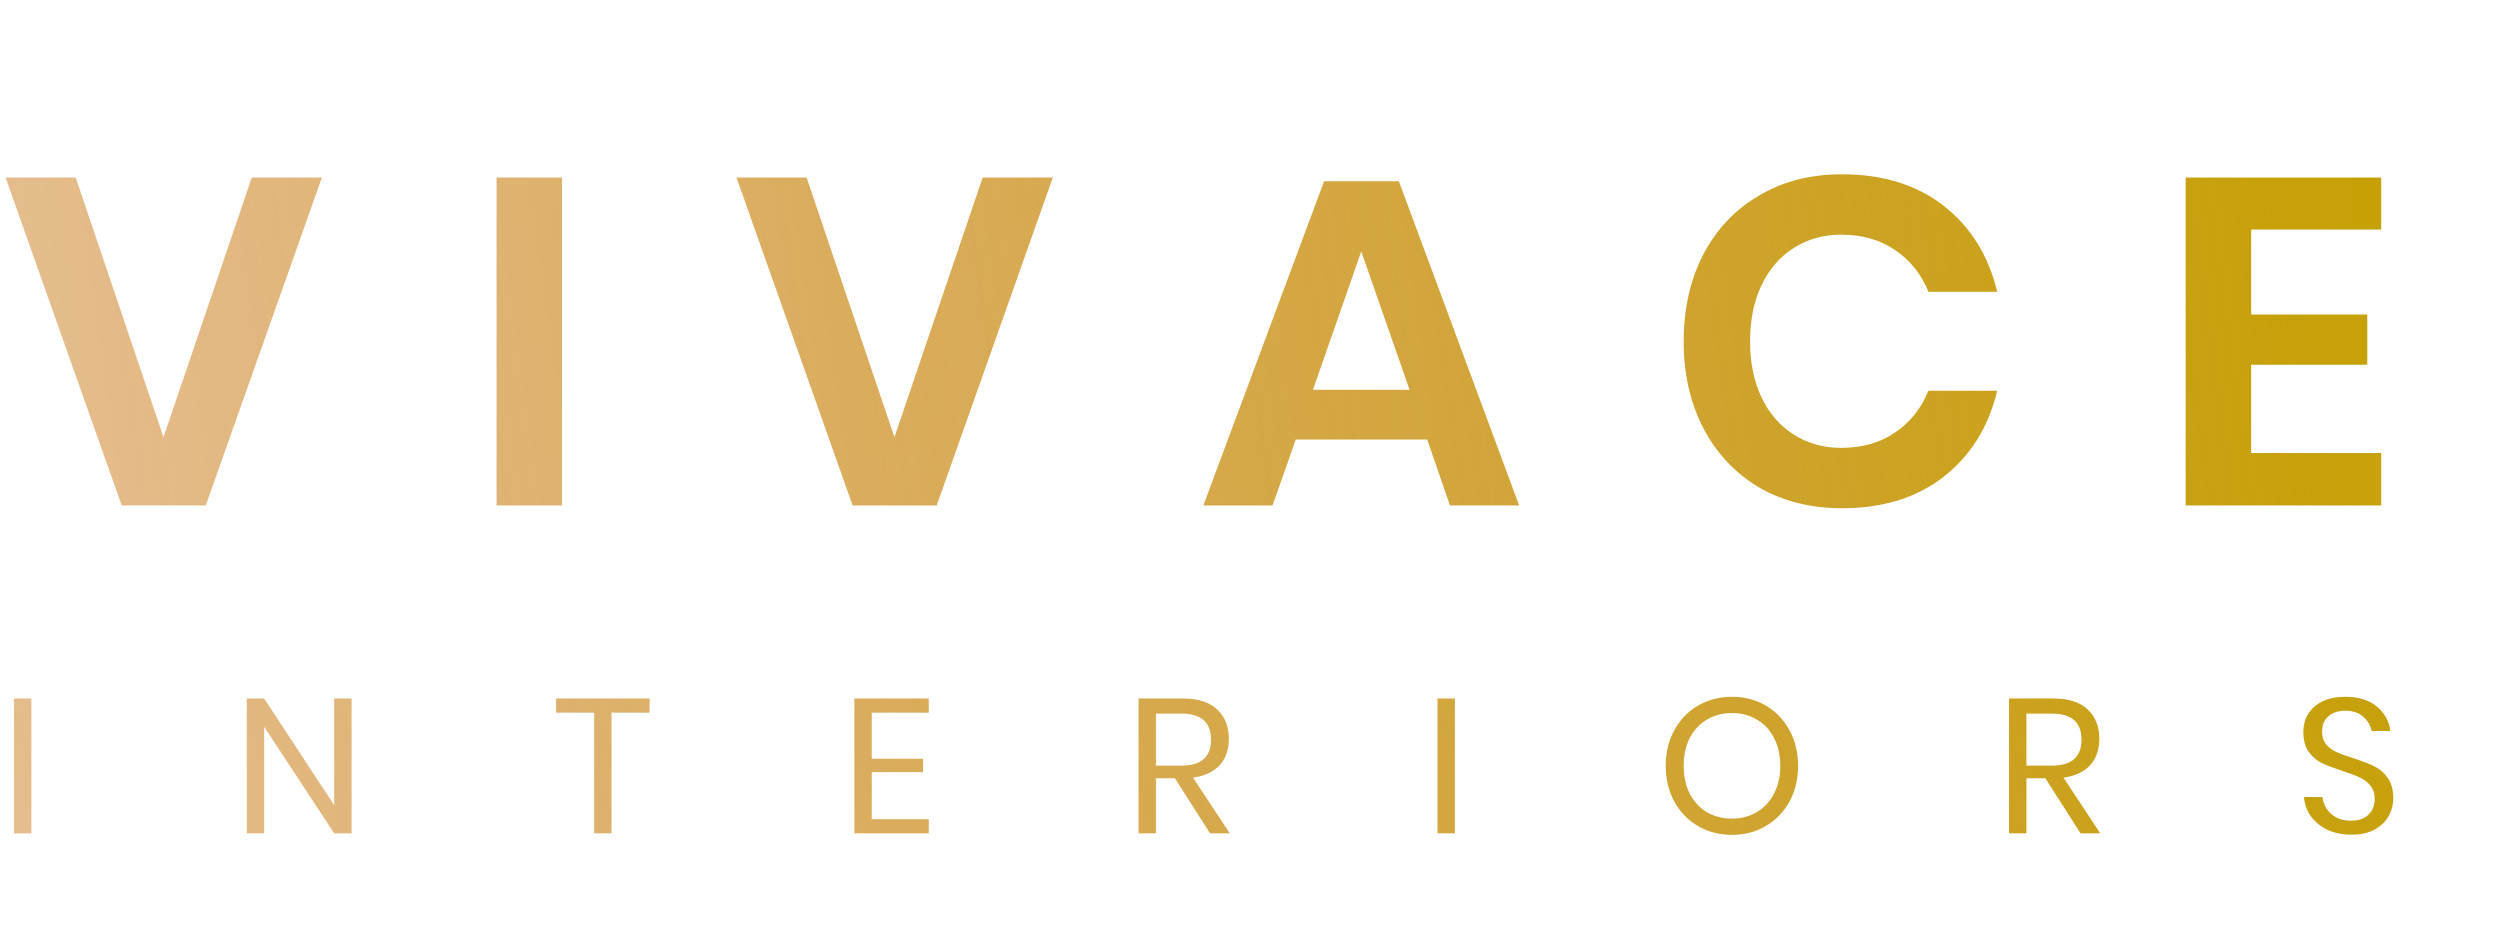
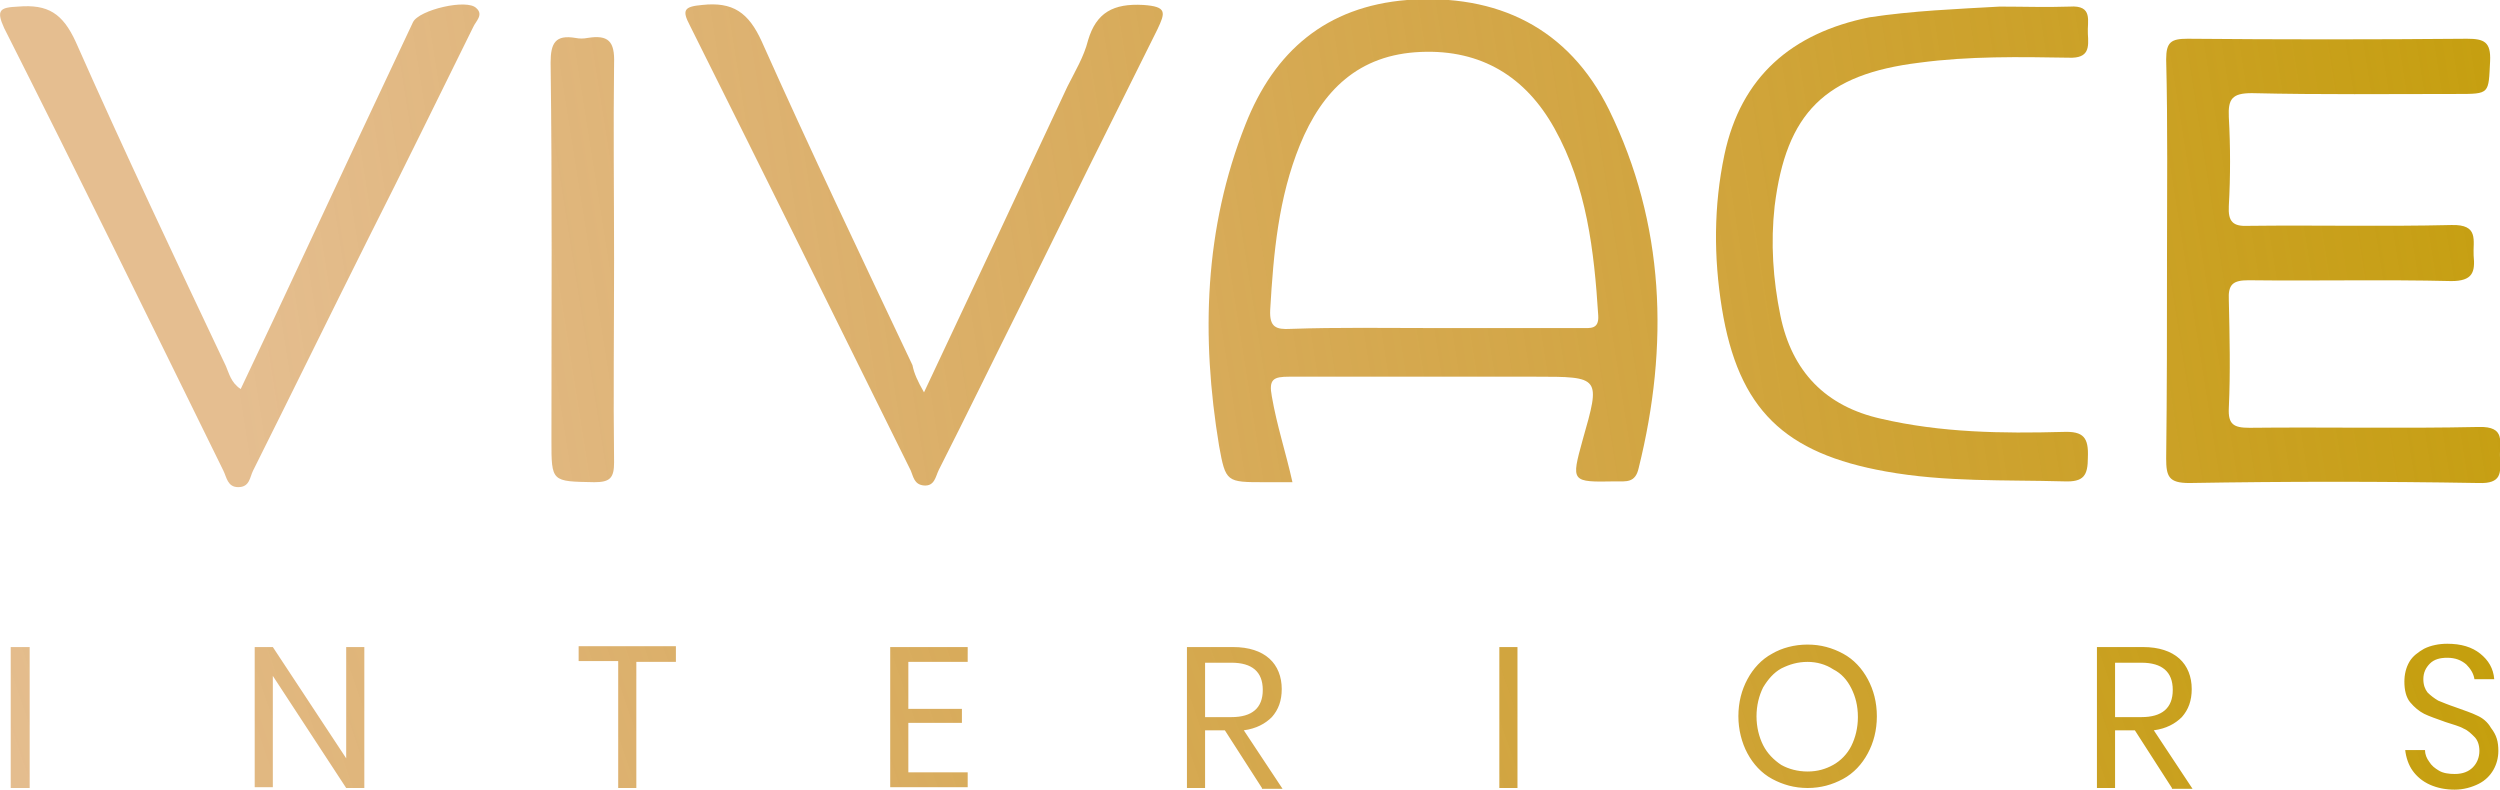
- <svg xmlns="http://www.w3.org/2000/svg" width="183" height="68" viewBox="0 0 183 68" fill="none">
-   <path d="M5.542 12.996L11.968 32.002L18.428 12.996H23.562L15.062 37H8.908L0.408 12.996H5.542ZM41.143 12.996V37H36.349V12.996H41.143ZM59.045 12.996L65.472 32.002L71.931 12.996H77.066L68.566 37H62.411L53.911 12.996H59.045ZM104.472 32.172H94.85L93.15 37H88.084L96.924 13.268H102.398L111.204 37H106.138L104.472 32.172ZM103.18 28.534L99.644 18.402L96.108 28.534H103.18ZM134.838 12.758C137.83 12.758 140.312 13.529 142.284 15.07C144.256 16.611 145.559 18.708 146.194 21.36H141.162C140.64 20.068 139.824 19.048 138.714 18.3C137.626 17.552 136.311 17.178 134.77 17.178C133.5 17.178 132.356 17.495 131.336 18.13C130.316 18.765 129.522 19.671 128.956 20.85C128.389 22.029 128.106 23.411 128.106 24.998C128.106 26.562 128.389 27.933 128.956 29.112C129.522 30.291 130.316 31.197 131.336 31.832C132.356 32.467 133.5 32.784 134.77 32.784C136.311 32.784 137.626 32.41 138.714 31.662C139.824 30.914 140.64 29.894 141.162 28.602H146.194C145.559 31.254 144.256 33.351 142.284 34.892C140.312 36.433 137.83 37.204 134.838 37.204C132.548 37.204 130.52 36.694 128.752 35.674C127.006 34.631 125.646 33.181 124.672 31.322C123.72 29.463 123.244 27.355 123.244 24.998C123.244 22.618 123.72 20.499 124.672 18.64C125.646 16.781 127.006 15.342 128.752 14.322C130.497 13.279 132.526 12.758 134.838 12.758ZM164.784 16.804V23.026H173.284V26.698H164.784V33.158H174.304V37H159.99V12.996H174.304V16.804H164.784Z" fill="url(#paint0_linear_64_3)" />
-   <path d="M2.296 51.13V61H1.022V51.13H2.296ZM25.736 61H24.462L19.338 53.202V61H18.064V51.13H19.338L24.462 58.942V51.13H25.736V61ZM47.553 51.13V52.166H44.767V61H43.493V52.166H40.707V51.13H47.553ZM63.813 52.166V55.54H67.565V56.52H63.813V59.964H67.985V61H62.539V51.13H67.985V52.166H63.813ZM88.578 61L86.001 56.968H84.615V61H83.341V51.13H86.59C87.71 51.13 88.549 51.401 89.109 51.942C89.669 52.474 89.95 53.183 89.95 54.07C89.95 54.873 89.725 55.521 89.278 56.016C88.829 56.501 88.181 56.805 87.332 56.926L90.019 61H88.578ZM84.615 56.044H86.478C87.924 56.044 88.647 55.409 88.647 54.14C88.647 52.871 87.924 52.236 86.478 52.236H84.615V56.044ZM106.498 51.13V61H105.224V51.13H106.498ZM126.788 51.004C127.702 51.004 128.524 51.219 129.252 51.648C129.989 52.077 130.568 52.679 130.988 53.454C131.408 54.219 131.618 55.087 131.618 56.058C131.618 57.029 131.408 57.901 130.988 58.676C130.568 59.441 129.989 60.039 129.252 60.468C128.524 60.897 127.702 61.112 126.788 61.112C125.873 61.112 125.042 60.897 124.296 60.468C123.558 60.039 122.98 59.441 122.56 58.676C122.14 57.901 121.93 57.029 121.93 56.058C121.93 55.087 122.14 54.219 122.56 53.454C122.98 52.679 123.558 52.077 124.296 51.648C125.042 51.219 125.873 51.004 126.788 51.004ZM126.788 52.194C126.106 52.194 125.495 52.353 124.954 52.67C124.422 52.978 124.002 53.426 123.694 54.014C123.395 54.593 123.246 55.274 123.246 56.058C123.246 56.833 123.395 57.514 123.694 58.102C124.002 58.69 124.422 59.143 124.954 59.46C125.495 59.768 126.106 59.922 126.788 59.922C127.46 59.922 128.062 59.763 128.594 59.446C129.135 59.129 129.555 58.681 129.854 58.102C130.162 57.514 130.316 56.833 130.316 56.058C130.316 55.274 130.162 54.593 129.854 54.014C129.555 53.426 129.135 52.978 128.594 52.67C128.062 52.353 127.46 52.194 126.788 52.194ZM152.296 61L149.72 56.968H148.334V61H147.06V51.13H150.308C151.428 51.13 152.268 51.401 152.828 51.942C153.388 52.474 153.668 53.183 153.668 54.07C153.668 54.873 153.444 55.521 152.996 56.016C152.548 56.501 151.899 56.805 151.05 56.926L153.738 61H152.296ZM148.334 56.044H150.196C151.643 56.044 152.366 55.409 152.366 54.14C152.366 52.871 151.643 52.236 150.196 52.236H148.334V56.044ZM175.186 58.438C175.186 58.905 175.074 59.339 174.85 59.74C174.626 60.141 174.285 60.468 173.828 60.72C173.371 60.972 172.806 61.098 172.134 61.098C171.481 61.098 170.897 60.981 170.384 60.748C169.88 60.505 169.474 60.179 169.166 59.768C168.867 59.348 168.695 58.872 168.648 58.34H170.006C170.034 58.62 170.127 58.895 170.286 59.166C170.454 59.427 170.687 59.647 170.986 59.824C171.294 59.992 171.663 60.076 172.092 60.076C172.652 60.076 173.081 59.927 173.38 59.628C173.679 59.329 173.828 58.947 173.828 58.48C173.828 58.079 173.721 57.752 173.506 57.5C173.301 57.248 173.044 57.052 172.736 56.912C172.428 56.763 172.008 56.604 171.476 56.436C170.851 56.231 170.347 56.039 169.964 55.862C169.591 55.675 169.269 55.4 168.998 55.036C168.737 54.672 168.606 54.191 168.606 53.594C168.606 53.081 168.727 52.628 168.97 52.236C169.222 51.844 169.577 51.541 170.034 51.326C170.501 51.111 171.047 51.004 171.672 51.004C172.643 51.004 173.413 51.242 173.982 51.718C174.551 52.185 174.883 52.782 174.976 53.51H173.604C173.529 53.118 173.329 52.773 173.002 52.474C172.675 52.175 172.232 52.026 171.672 52.026C171.159 52.026 170.748 52.161 170.44 52.432C170.132 52.693 169.978 53.067 169.978 53.552C169.978 53.935 170.076 54.247 170.272 54.49C170.477 54.723 170.729 54.91 171.028 55.05C171.327 55.181 171.737 55.33 172.26 55.498C172.895 55.703 173.403 55.899 173.786 56.086C174.178 56.273 174.509 56.557 174.78 56.94C175.051 57.313 175.186 57.813 175.186 58.438Z" fill="url(#paint1_linear_64_3)" />
-   <defs>
-     <linearGradient id="paint0_linear_64_3" x1="176" y1="-3.8434e-05" x2="-1.878" y2="25.308" gradientUnits="userSpaceOnUse">
-       <stop stop-color="#C5A102" />
-       <stop offset="1" stop-color="#C56B02" stop-opacity="0.44" />
-     </linearGradient>
-     <linearGradient id="paint1_linear_64_3" x1="183" y1="46" x2="14.161" y2="103.903" gradientUnits="userSpaceOnUse">
-       <stop stop-color="#C5A102" />
-       <stop offset="1" stop-color="#C56B02" stop-opacity="0.44" />
-     </linearGradient>
-   </defs>
+ <svg xmlns="http://www.w3.org/2000/svg" version="1.1" id="Layer_1" x="0px" y="0px" viewBox="0 0 303.3 95.8" style="enable-background:new 0 0 303.3 95.8;" xml:space="preserve">
+   <style type="text/css">
+ 	.st0{fill:url(#SVGID_1_);}
+ 	.st1{fill:url(#SVGID_00000004545838015542326080000013982132946789812412_);}
+ 	.st2{fill:url(#SVGID_00000129917900499383563560000008030517351500090267_);}
+ 	.st3{fill:url(#SVGID_00000177446616138927051570000012719862942428904361_);}
+ 	.st4{fill:url(#SVGID_00000091002173607217545470000008411861944765165972_);}
+ 	.st5{fill:url(#SVGID_00000139256533069182811750000009468920510518904709_);}
+ 	.st6{fill:url(#SVGID_00000172436113918209716600000009755333399225937284_);}
+ </style>
+   <g>
+     <g>
+       <linearGradient id="SVGID_1_" gradientUnits="userSpaceOnUse" x1="328.808" y1="6.312" x2="29.394" y2="53.726">
+         <stop offset="0" style="stop-color:#C39F05" />
+         <stop offset="1" style="stop-color:#C36B02;stop-opacity:0.44" />
+       </linearGradient>
+       <path class="st0" d="M156.8,58.5c-1.2,0-2.3,0-3.4,0c-4.6,0-4.7,0-5.5-4.4c-2.2-13.3-1.8-26.4,3.2-39c3.5-8.9,9.8-14.3,19.6-15.1    c11-0.8,19.6,3.4,24.5,13.3c6.8,13.9,7.3,28.6,3.6,43.5c-0.4,1.8-1.5,1.6-2.8,1.6c-5.4,0.1-5.4,0.1-4-5c2.2-7.7,2.2-7.7-5.8-7.7    c-9.9,0-19.9,0-29.8,0c-1.9,0-2.5,0.3-2.1,2.4C154.9,51.6,156,54.9,156.8,58.5z M173.7,39.8c6,0,12.1,0,18.1,0    c1.1,0,2.2,0.2,2.1-1.5c-0.5-7.9-1.4-15.7-5.3-22.7c-3.5-6.3-8.9-9.6-16.2-9.3c-7.6,0.3-12,4.7-14.7,11.3    c-2.6,6.4-3.2,13.1-3.6,20c-0.1,2.1,0.7,2.4,2.5,2.3C162.2,39.7,168,39.8,173.7,39.8z" />
+       <linearGradient id="SVGID_00000109013213890953873890000006468216517136002451_" gradientUnits="userSpaceOnUse" x1="331.595" y1="23.909" x2="32.181" y2="71.324">
+         <stop offset="0" style="stop-color:#C39F05" />
+         <stop offset="1" style="stop-color:#C36B02;stop-opacity:0.44" />
+       </linearGradient>
+       <path style="fill:url(#SVGID_00000109013213890953873890000006468216517136002451_);" d="M262.9,31.4c0-8.1,0.1-16.2-0.1-24.2    c0-2.1,0.6-2.5,2.6-2.5c11.3,0.1,22.6,0.1,33.9,0c2.1,0,2.9,0.4,2.8,2.7c-0.2,4,0,4-4,4c-8.3,0-16.6,0.1-24.9-0.1    c-2.4,0-2.9,0.7-2.8,2.9c0.2,3.6,0.2,7.2,0,10.8c-0.1,1.9,0.5,2.5,2.4,2.4c8.2-0.1,16.4,0.1,24.6-0.1c3.4-0.1,2.6,1.9,2.7,3.7    c0.2,2-0.1,3.1-2.7,3.1c-8.2-0.2-16.4,0-24.6-0.1c-1.9,0-2.5,0.5-2.4,2.4c0.1,4.4,0.2,8.8,0,13.1c-0.1,2,0.6,2.4,2.5,2.4    c9.3-0.1,18.5,0.1,27.8-0.1c3.4-0.1,2.5,1.9,2.6,3.7c0.1,1.9,0.2,3.2-2.6,3.1c-11.7-0.2-23.4-0.2-35.1,0c-2.5,0-2.8-0.8-2.8-3    C262.9,47.5,262.9,39.5,262.9,31.4z" />
+       <linearGradient id="SVGID_00000021840893685505303000000009138263997633354940_" gradientUnits="userSpaceOnUse" x1="324.791" y1="-19.054" x2="25.378" y2="28.361">
+         <stop offset="0" style="stop-color:#C39F05" />
+         <stop offset="1" style="stop-color:#C36B02;stop-opacity:0.44" />
+       </linearGradient>
+       <path style="fill:url(#SVGID_00000021840893685505303000000009138263997633354940_);" d="M29.2,47.2c2.7-5.7,5.3-11.2,7.9-16.8    c4.3-9.2,8.6-18.4,13-27.7c0.7-1.5,6.6-2.9,7.7-1.7c0.9,0.8-0.1,1.6-0.4,2.3c-4.2,8.5-8.4,17.1-12.7,25.6    c-4.7,9.4-9.3,18.8-14,28.2c-0.4,0.8-0.4,2-1.8,2c-1.3,0-1.4-1.2-1.8-2C18.3,39.2,9.5,21.2,0.5,3.4C-0.5,1.2,0,0.9,2.2,0.8    c3.6-0.3,5.4,0.8,7,4.3C15,18.2,21.2,31.3,27.4,44.4C27.8,45.3,28,46.4,29.2,47.2z" />
+       <linearGradient id="SVGID_00000136404758622295184990000014060349607668197000_" gradientUnits="userSpaceOnUse" x1="326.823" y1="-6.226" x2="27.409" y2="41.188">
+         <stop offset="0" style="stop-color:#C39F05" />
+         <stop offset="1" style="stop-color:#C36B02;stop-opacity:0.44" />
+       </linearGradient>
+       <path style="fill:url(#SVGID_00000136404758622295184990000014060349607668197000_);" d="M112.1,47.6c6-12.7,11.7-24.9,17.4-37.1    c0.9-1.8,2-3.6,2.5-5.6c1-3.4,3.1-4.5,6.7-4.3c2.9,0.2,2.7,0.9,1.7,3c-5.5,11-11,22.1-16.4,33.1c-3.4,6.8-6.7,13.6-10.1,20.3    c-0.4,0.8-0.5,2-1.8,1.9c-1.2-0.1-1.3-1.1-1.6-1.8c-8.9-18-17.8-36-26.8-54c-1-1.9-0.7-2.3,1.5-2.5c3.7-0.4,5.6,0.9,7.2,4.4    c5.9,13.2,12.1,26.2,18.3,39.3C110.9,45.3,111.3,46.2,112.1,47.6z" />
+       <linearGradient id="SVGID_00000118379245224535332850000015727687390836290979_" gradientUnits="userSpaceOnUse" x1="330.343" y1="16.003" x2="30.929" y2="63.417">
+         <stop offset="0" style="stop-color:#C39F05" />
+         <stop offset="1" style="stop-color:#C36B02;stop-opacity:0.44" />
+       </linearGradient>
+       <path style="fill:url(#SVGID_00000118379245224535332850000015727687390836290979_);" d="M242.6,0.8c2.8,0,5.7,0.1,8.5,0    c2.9-0.2,2.1,1.8,2.2,3.3c0.1,1.6,0.2,3-2.3,2.9c-6-0.1-12.1-0.2-18.1,0.6C221.4,9,216.7,13.7,215.3,25c-0.5,4.5-0.2,8.9,0.7,13.3    c1.4,6.8,5.5,11,12.2,12.5c7.3,1.7,14.7,1.8,22.1,1.6c2.5-0.1,3.1,0.7,3,3.1c0,2.2-0.5,3-2.9,2.9c-7.2-0.2-14.4,0.1-21.6-1.2    c-12.3-2.2-17.9-7.5-19.9-19.8c-1-6.2-1-12.4,0.3-18.6c2-9.5,8.2-14.8,17.6-16.7C232.1,1.3,237.3,1.1,242.6,0.8z" />
+       <linearGradient id="SVGID_00000138560571533513096040000011848790116299126669_" gradientUnits="userSpaceOnUse" x1="326.393" y1="-8.94" x2="26.979" y2="38.475">
+         <stop offset="0" style="stop-color:#C39F05" />
+         <stop offset="1" style="stop-color:#C36B02;stop-opacity:0.44" />
+       </linearGradient>
+       <path style="fill:url(#SVGID_00000138560571533513096040000011848790116299126669_);" d="M74.5,31.6c0,8.2-0.1,16.3,0,24.5    c0,1.9-0.5,2.4-2.4,2.4c-5.2-0.1-5.2,0-5.2-5.1c0-15.3,0.1-30.5-0.1-45.8c0-2.4,0.6-3.4,3-3c0.5,0.1,1,0.1,1.5,0    c2.5-0.4,3.3,0.4,3.2,3.1C74.4,15.7,74.5,23.7,74.5,31.6z" />
+     </g>
+     <g>
+       <linearGradient id="SVGID_00000180363136002496482110000014132281692984441505_" gradientUnits="userSpaceOnUse" x1="304.531" y1="61" x2="11.977" y2="-39.331" gradientTransform="matrix(1 0 0 -1 0 95.1683)">
+         <stop offset="0" style="stop-color:#C39F05" />
+         <stop offset="1" style="stop-color:#C36B02;stop-opacity:0.44" />
+       </linearGradient>
+       <path style="fill:url(#SVGID_00000180363136002496482110000014132281692984441505_);" d="M3.6,78.5v17.1H1.3V78.5H3.6z M44.2,95.6    H42L33.1,82v13.5h-2.2V78.5h2.2L42,92V78.5h2.2V95.6z M82,78.5v1.8h-4.8v15.3h-2.2V80.2h-4.8v-1.8H82z M110.2,80.2v5.8h6.5v1.7    h-6.5v6h7.2v1.8h-9.4V78.5h9.4v1.8H110.2z M153.1,95.6l-4.5-7h-2.4v7H144V78.5h5.6c1.9,0,3.4,0.5,4.4,1.4c1,0.9,1.5,2.2,1.5,3.7    c0,1.4-0.4,2.5-1.2,3.4c-0.8,0.8-1.9,1.4-3.4,1.6l4.7,7.1H153.1z M146.2,87h3.2c2.5,0,3.8-1.1,3.8-3.3s-1.3-3.3-3.8-3.3h-3.2V87z     M184.1,78.5v17.1h-2.2V78.5H184.1z M219.3,78.2c1.6,0,3,0.4,4.3,1.1c1.3,0.7,2.3,1.8,3,3.1c0.7,1.3,1.1,2.8,1.1,4.5    c0,1.7-0.4,3.2-1.1,4.5c-0.7,1.3-1.7,2.4-3,3.1c-1.3,0.7-2.7,1.1-4.3,1.1c-1.6,0-3-0.4-4.3-1.1c-1.3-0.7-2.3-1.8-3-3.1    c-0.7-1.3-1.1-2.9-1.1-4.5c0-1.7,0.4-3.2,1.1-4.5c0.7-1.3,1.7-2.4,3-3.1C216.2,78.6,217.7,78.2,219.3,78.2z M219.3,80.3    c-1.2,0-2.2,0.3-3.2,0.8c-0.9,0.5-1.6,1.3-2.2,2.3c-0.5,1-0.8,2.2-0.8,3.5c0,1.3,0.3,2.5,0.8,3.5c0.5,1,1.3,1.8,2.2,2.4    c0.9,0.5,2,0.8,3.2,0.8c1.2,0,2.2-0.3,3.1-0.8c0.9-0.5,1.7-1.3,2.2-2.3c0.5-1,0.8-2.2,0.8-3.5c0-1.4-0.3-2.5-0.8-3.5    c-0.5-1-1.2-1.8-2.2-2.3C221.5,80.6,220.4,80.3,219.3,80.3z M263.5,95.6l-4.5-7h-2.4v7h-2.2V78.5h5.6c1.9,0,3.4,0.5,4.4,1.4    c1,0.9,1.5,2.2,1.5,3.7c0,1.4-0.4,2.5-1.2,3.4c-0.8,0.8-1.9,1.4-3.4,1.6l4.7,7.1H263.5z M256.6,87h3.2c2.5,0,3.8-1.1,3.8-3.3    s-1.3-3.3-3.8-3.3h-3.2V87z M303.1,91.1c0,0.8-0.2,1.6-0.6,2.3c-0.4,0.7-1,1.3-1.8,1.7c-0.8,0.4-1.8,0.7-2.9,0.7    c-1.1,0-2.1-0.2-3-0.6c-0.9-0.4-1.6-1-2.1-1.7c-0.5-0.7-0.8-1.6-0.9-2.5h2.4c0,0.5,0.2,1,0.5,1.4c0.3,0.5,0.7,0.8,1.2,1.1    c0.5,0.3,1.2,0.4,1.9,0.4c1,0,1.7-0.3,2.2-0.8s0.8-1.2,0.8-2c0-0.7-0.2-1.3-0.6-1.7c-0.4-0.4-0.8-0.8-1.3-1    c-0.5-0.3-1.3-0.5-2.2-0.8c-1.1-0.4-2-0.7-2.6-1c-0.6-0.3-1.2-0.8-1.7-1.4c-0.5-0.6-0.7-1.5-0.7-2.5c0-0.9,0.2-1.7,0.6-2.4    c0.4-0.7,1.1-1.2,1.8-1.6c0.8-0.4,1.8-0.6,2.8-0.6c1.7,0,3,0.4,4,1.2c1,0.8,1.6,1.8,1.7,3.1h-2.4c-0.1-0.7-0.5-1.3-1-1.8    c-0.6-0.5-1.3-0.8-2.3-0.8c-0.9,0-1.6,0.2-2.1,0.7c-0.5,0.5-0.8,1.1-0.8,1.9c0,0.7,0.2,1.2,0.5,1.6c0.4,0.4,0.8,0.7,1.3,1    c0.5,0.2,1.2,0.5,2.1,0.8c1.1,0.4,2,0.7,2.6,1c0.7,0.3,1.3,0.8,1.7,1.5C302.9,89.2,303.1,90,303.1,91.1z" />
+     </g>
+   </g>
</svg>
